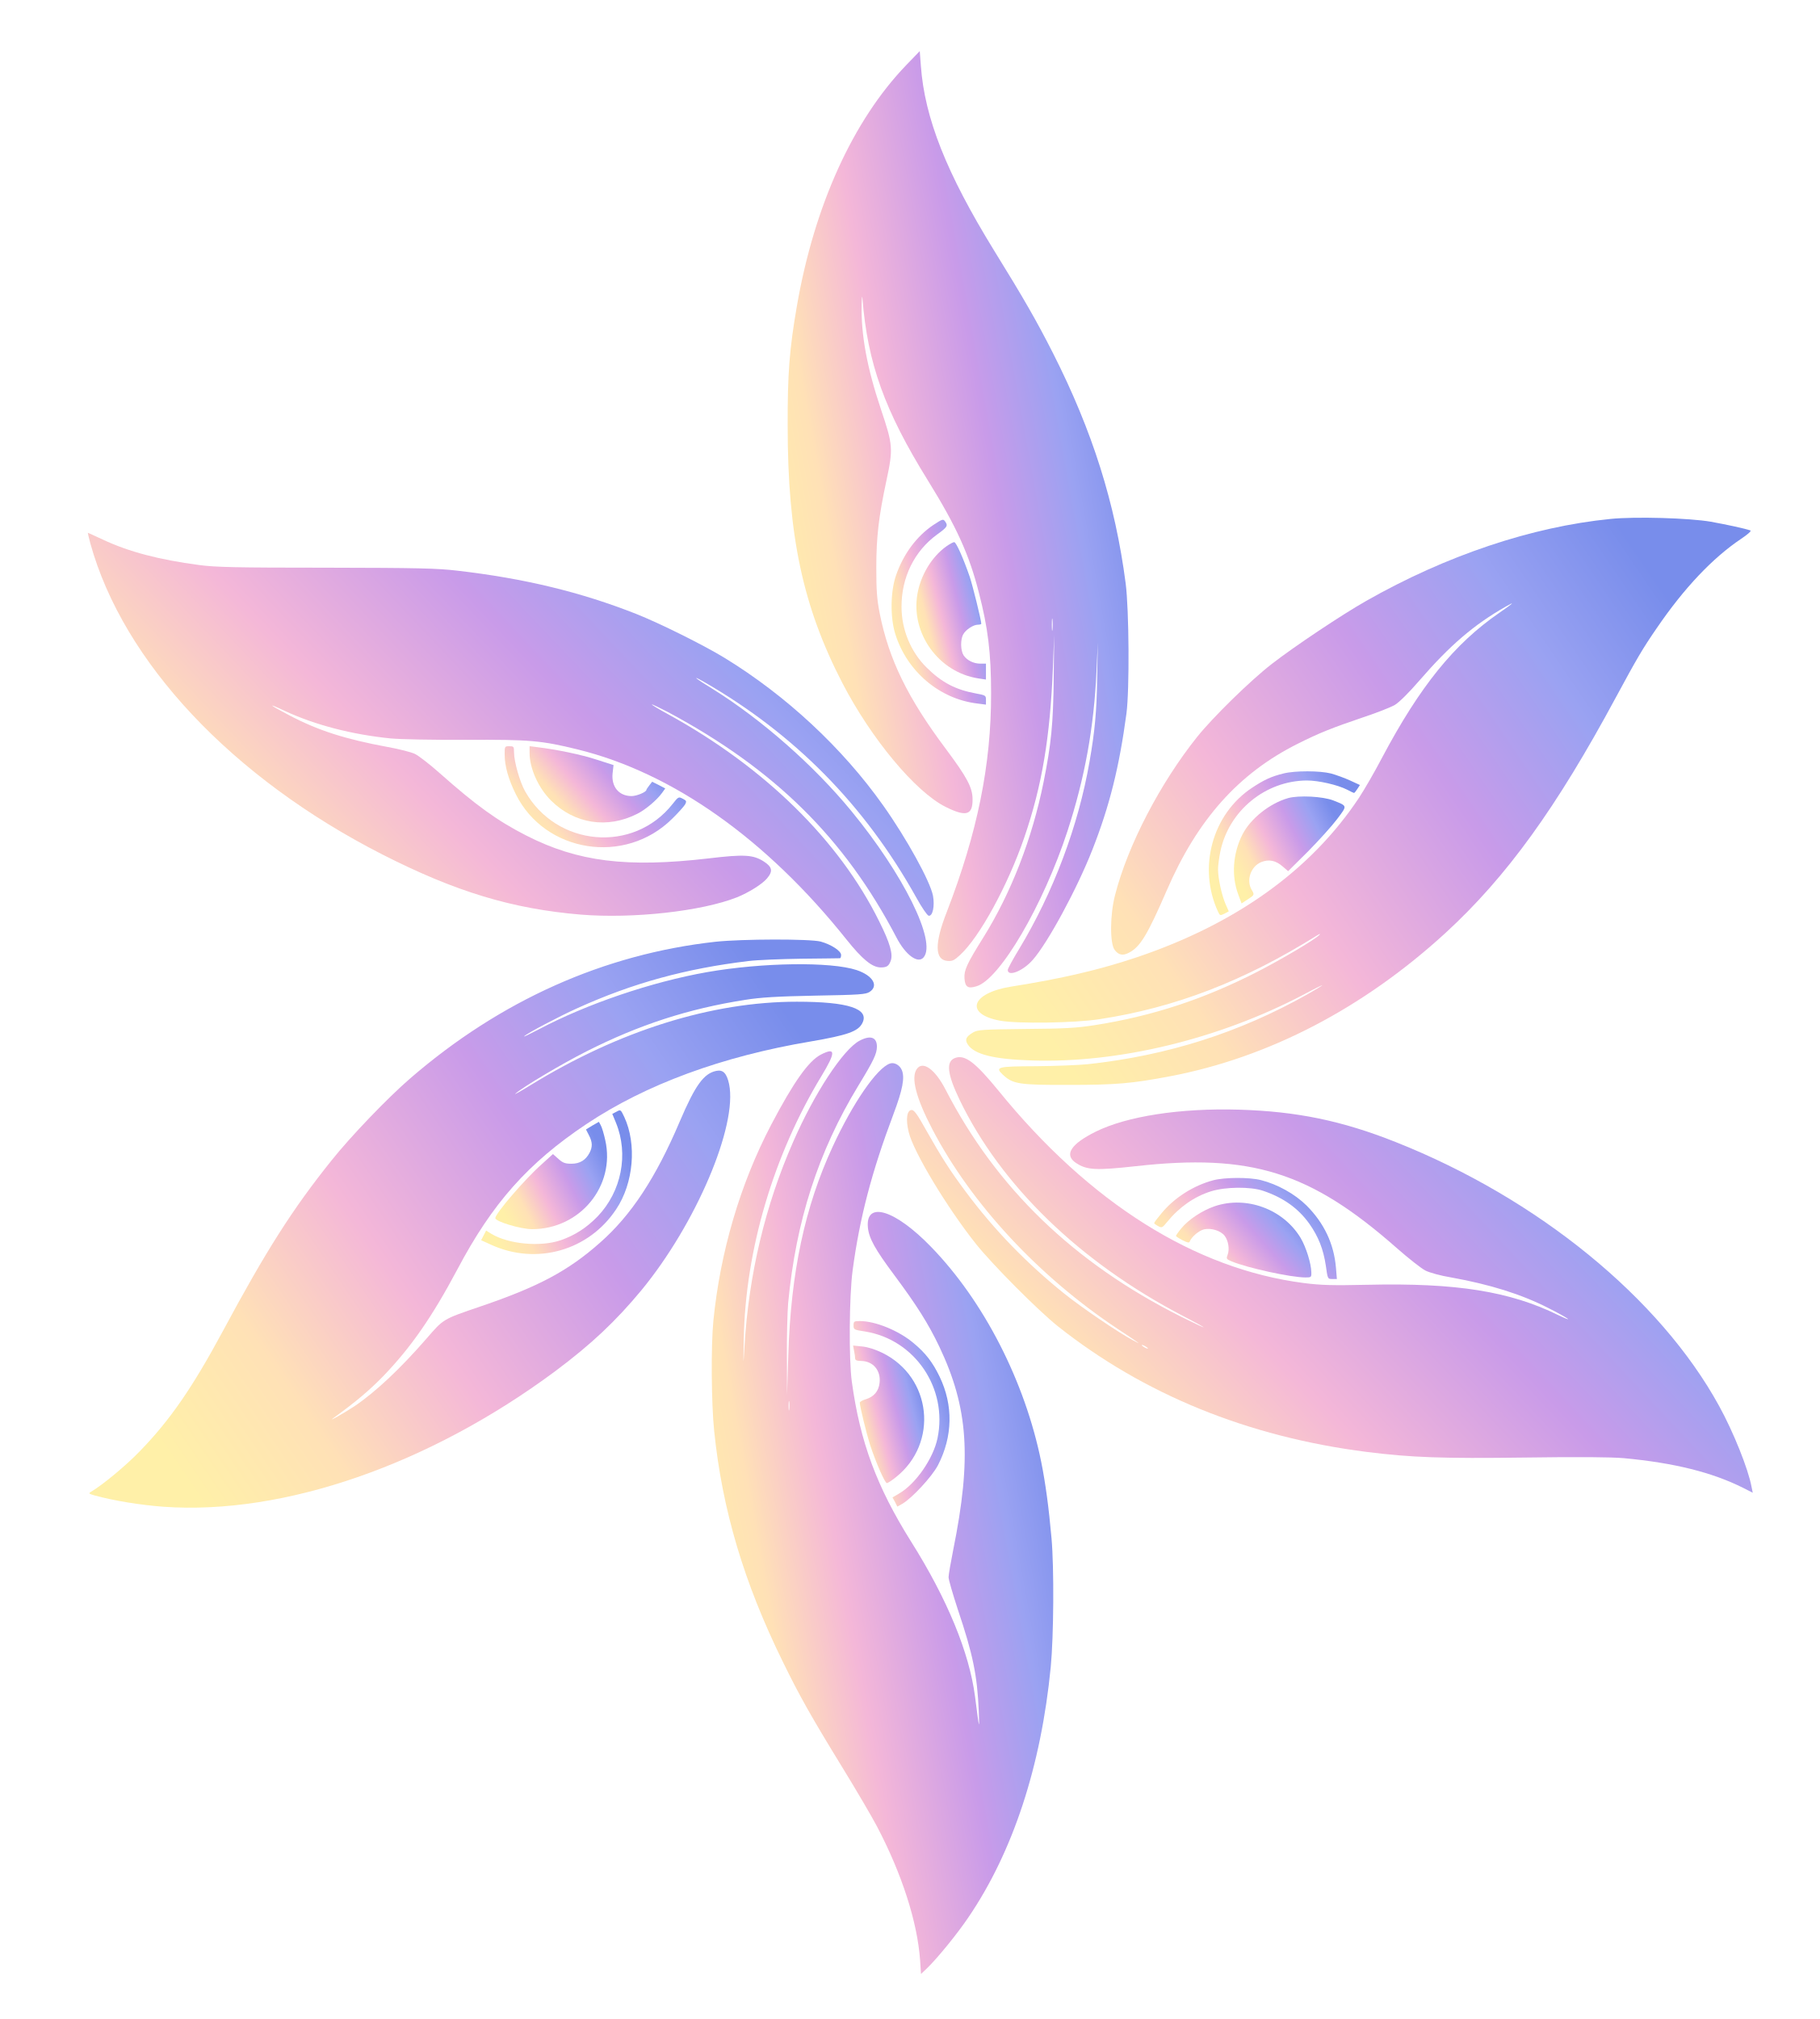
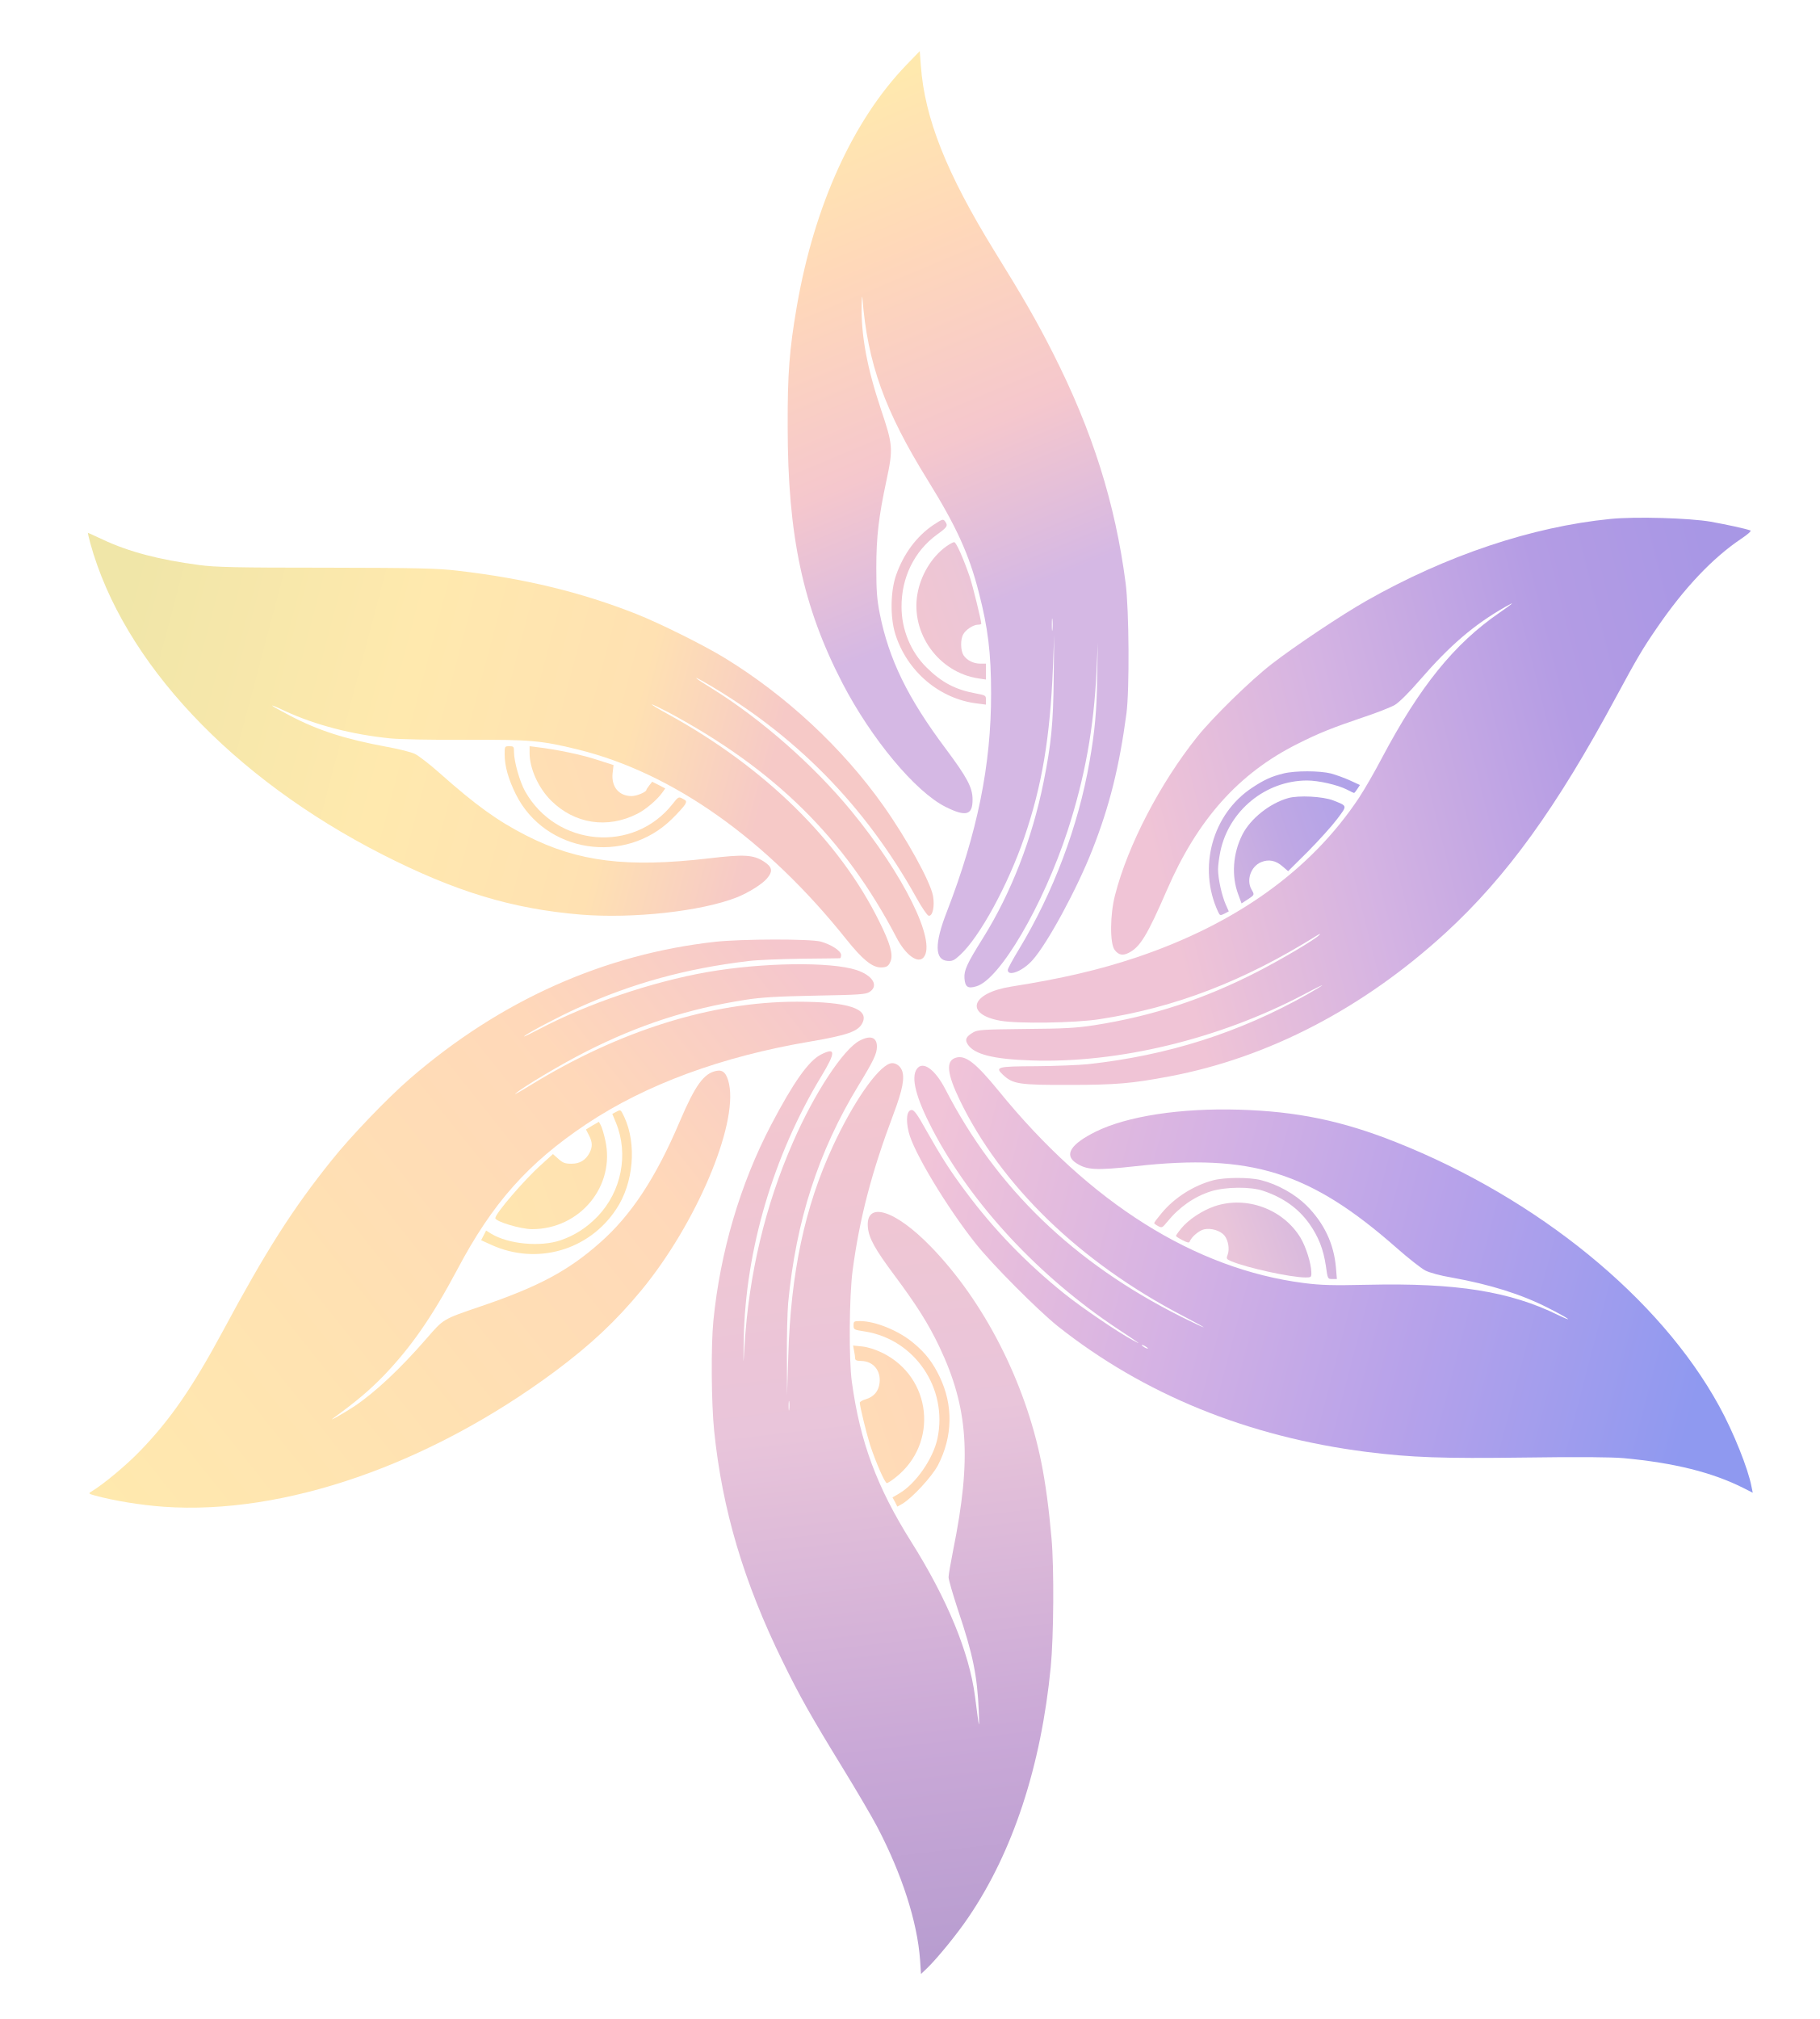
<svg xmlns="http://www.w3.org/2000/svg" version="1.0" width="1168pt" height="1296pt" viewBox="0 0 1168 1296" preserveAspectRatio="xMidYMid meet">
  <defs>
-     <linearGradient id="hv-logo-sign-brand-gradient" x1="2%" y1="26%" x2="96%" y2="72%">
-       <stop offset="0%" stop-color="#FFF0A8" />
-       <stop offset="18%" stop-color="#FFE1B6" />
-       <stop offset="38%" stop-color="#F4B7D8" />
-       <stop offset="62%" stop-color="#C99BE9" />
-       <stop offset="82%" stop-color="#9AA2F2" />
-       <stop offset="100%" stop-color="#788DEB" />
+     <linearGradient id="hv-logo-sign-brand-gradient" gradientUnits="userSpaceOnUse" x1="700" y1="5000" x2="10600" y2="8400">
+       <stop offset="0%" stop-color="#F1E6AB" />
+       <stop offset="16%" stop-color="#FFE9AE" />
+       <stop offset="31%" stop-color="#FFE1B2" />
+       <stop offset="45%" stop-color="#FFD8B9" />
+       <stop offset="56%" stop-color="#F5C7CD" />
+       <stop offset="65%" stop-color="#E9C5DA" />
+       <stop offset="76%" stop-color="#C0A8E4" />
+       <stop offset="89%" stop-color="#9799F0" />
+       <stop offset="100%" stop-color="#9799F0" />
+     </linearGradient>
+     <linearGradient id="hv-flower-petal-top" gradientUnits="userSpaceOnUse" x1="5600" y1="12400" x2="6900" y2="9300">
+       <stop offset="0%" stop-color="#FFE9AE" />
+       <stop offset="30%" stop-color="#FFD8B9" />
+       <stop offset="68%" stop-color="#F5C7CD" />
+       <stop offset="100%" stop-color="#D5B8E4" />
+     </linearGradient>
+     <linearGradient id="hv-flower-petal-left" gradientUnits="userSpaceOnUse" x1="850" y1="9300" x2="5000" y2="8200">
+       <stop offset="0%" stop-color="#F0E6A8" />
+       <stop offset="44%" stop-color="#FFE9AE" />
+       <stop offset="78%" stop-color="#FFE1B2" />
+       <stop offset="100%" stop-color="#F6C9C7" />
+     </linearGradient>
+     <linearGradient id="hv-flower-petal-left-bottom" gradientUnits="userSpaceOnUse" x1="600" y1="3400" x2="5000" y2="6900">
+       <stop offset="0%" stop-color="#FFE9AE" />
+       <stop offset="36%" stop-color="#FFE1B2" />
+       <stop offset="72%" stop-color="#FFD8B9" />
+       <stop offset="100%" stop-color="#F5C7CD" />
+     </linearGradient>
+     <linearGradient id="hv-flower-petal-bottom" gradientUnits="userSpaceOnUse" x1="5200" y1="6350" x2="5900" y2="400">
+       <stop offset="0%" stop-color="#F5C7CD" />
+       <stop offset="42%" stop-color="#E9C5DA" />
+       <stop offset="78%" stop-color="#C9A8D7" />
+       <stop offset="100%" stop-color="#B89DD0" />
+     </linearGradient>
+     <linearGradient id="hv-flower-petal-right" gradientUnits="userSpaceOnUse" x1="7100" y1="8700" x2="10900" y2="9650">
+       <stop offset="0%" stop-color="#F0C4D6" />
+       <stop offset="34%" stop-color="#D4B3E3" />
+       <stop offset="72%" stop-color="#B49CE4" />
+       <stop offset="100%" stop-color="#A897E5" />
+     </linearGradient>
+     <linearGradient id="hv-flower-petal-right-bottom" gradientUnits="userSpaceOnUse" x1="6100" y1="6100" x2="11100" y2="4800">
+       <stop offset="0%" stop-color="#F1C4D8" />
+       <stop offset="34%" stop-color="#D5B2E4" />
+       <stop offset="64%" stop-color="#B7A2EA" />
+       <stop offset="100%" stop-color="#8F99F0" />
    </linearGradient>
  </defs>
  <g transform="translate(0,1296) scale(0.1,-0.1)" fill="url(#hv-logo-sign-brand-gradient)" stroke="none">
-     <path d="M5819 12543 c-343 -356 -591 -903 -703 -1548 -48 -278 -60 -434 -59 -770 0 -704 98 -1161 352 -1651 186 -358 468 -696 661 -793 132 -66 175 -54 174 48 0 76 -36 142 -171 323 -245 327 -366 574 -425 870 -18 92 -22 147 -22 293 0 197 15 327 65 560 44 206 42 228 -35 457 -90 269 -129 479 -124 677 1 42 3 58 5 36 33 -417 143 -722 419 -1167 184 -297 266 -476 329 -724 58 -224 78 -387 78 -644 1 -459 -88 -896 -285 -1405 -79 -202 -77 -306 4 -313 32 -3 44 3 82 38 126 116 307 448 412 754 114 332 166 644 184 1091 l8 210 -3 -275 c-3 -298 -16 -426 -65 -670 -73 -362 -207 -709 -387 -998 -106 -169 -124 -210 -121 -261 4 -57 22 -69 77 -52 150 44 429 521 585 998 111 342 169 660 186 1028 l8 180 -4 -225 c-3 -218 -15 -344 -49 -539 -72 -414 -233 -841 -454 -1206 -39 -64 -71 -123 -71 -131 0 -46 98 -7 160 64 96 108 285 457 383 707 111 282 173 532 219 875 20 152 17 663 -5 835 -67 515 -213 977 -466 1477 -104 205 -188 352 -380 662 -304 494 -445 848 -469 1185 l-7 93 -86 -89z m938 -3625 c-2 -18 -4 -4 -4 32 0 36 2 50 4 33 2 -18 2 -48 0 -65z" />
-     <path d="M10340 9629 c-504 -50 -1055 -234 -1570 -527 -155 -88 -458 -290 -605 -404 -137 -106 -378 -342 -479 -468 -238 -298 -445 -695 -527 -1015 -33 -126 -34 -310 -3 -352 25 -34 53 -39 91 -19 73 37 119 113 244 401 197 455 461 751 841 941 135 68 220 102 421 170 88 29 178 65 202 79 26 15 91 79 159 158 195 225 349 357 551 472 66 38 54 26 -38 -38 -290 -199 -511 -473 -753 -929 -47 -90 -114 -206 -149 -259 -308 -464 -789 -809 -1427 -1024 -242 -81 -483 -137 -806 -188 -258 -41 -302 -177 -70 -219 109 -20 481 -15 638 10 485 74 926 244 1395 537 20 12 25 13 15 3 -29 -30 -237 -153 -396 -235 -343 -176 -676 -286 -1049 -344 -117 -18 -191 -22 -443 -24 -272 -3 -305 -5 -334 -22 -46 -27 -55 -46 -35 -77 42 -64 164 -95 408 -103 559 -19 1204 137 1747 422 67 36 122 63 122 61 0 -2 -44 -29 -97 -59 -437 -246 -895 -392 -1408 -448 -60 -6 -210 -12 -332 -13 -251 -1 -267 -5 -214 -55 64 -60 104 -66 426 -65 300 0 402 9 645 55 634 120 1243 437 1771 921 392 360 712 803 1094 1513 134 248 170 310 263 445 175 256 358 449 540 571 42 28 68 51 60 54 -38 13 -149 37 -254 56 -138 24 -485 34 -644 18z" />
+     <path fill="url(#hv-flower-petal-top)" d="M5819 12543 c-343 -356 -591 -903 -703 -1548 -48 -278 -60 -434 -59 -770 0 -704 98 -1161 352 -1651 186 -358 468 -696 661 -793 132 -66 175 -54 174 48 0 76 -36 142 -171 323 -245 327 -366 574 -425 870 -18 92 -22 147 -22 293 0 197 15 327 65 560 44 206 42 228 -35 457 -90 269 -129 479 -124 677 1 42 3 58 5 36 33 -417 143 -722 419 -1167 184 -297 266 -476 329 -724 58 -224 78 -387 78 -644 1 -459 -88 -896 -285 -1405 -79 -202 -77 -306 4 -313 32 -3 44 3 82 38 126 116 307 448 412 754 114 332 166 644 184 1091 l8 210 -3 -275 c-3 -298 -16 -426 -65 -670 -73 -362 -207 -709 -387 -998 -106 -169 -124 -210 -121 -261 4 -57 22 -69 77 -52 150 44 429 521 585 998 111 342 169 660 186 1028 l8 180 -4 -225 c-3 -218 -15 -344 -49 -539 -72 -414 -233 -841 -454 -1206 -39 -64 -71 -123 -71 -131 0 -46 98 -7 160 64 96 108 285 457 383 707 111 282 173 532 219 875 20 152 17 663 -5 835 -67 515 -213 977 -466 1477 -104 205 -188 352 -380 662 -304 494 -445 848 -469 1185 l-7 93 -86 -89z m938 -3625 c-2 -18 -4 -4 -4 32 0 36 2 50 4 33 2 -18 2 -48 0 -65z" />
+     <path fill="url(#hv-flower-petal-right)" d="M10340 9629 c-504 -50 -1055 -234 -1570 -527 -155 -88 -458 -290 -605 -404 -137 -106 -378 -342 -479 -468 -238 -298 -445 -695 -527 -1015 -33 -126 -34 -310 -3 -352 25 -34 53 -39 91 -19 73 37 119 113 244 401 197 455 461 751 841 941 135 68 220 102 421 170 88 29 178 65 202 79 26 15 91 79 159 158 195 225 349 357 551 472 66 38 54 26 -38 -38 -290 -199 -511 -473 -753 -929 -47 -90 -114 -206 -149 -259 -308 -464 -789 -809 -1427 -1024 -242 -81 -483 -137 -806 -188 -258 -41 -302 -177 -70 -219 109 -20 481 -15 638 10 485 74 926 244 1395 537 20 12 25 13 15 3 -29 -30 -237 -153 -396 -235 -343 -176 -676 -286 -1049 -344 -117 -18 -191 -22 -443 -24 -272 -3 -305 -5 -334 -22 -46 -27 -55 -46 -35 -77 42 -64 164 -95 408 -103 559 -19 1204 137 1747 422 67 36 122 63 122 61 0 -2 -44 -29 -97 -59 -437 -246 -895 -392 -1408 -448 -60 -6 -210 -12 -332 -13 -251 -1 -267 -5 -214 -55 64 -60 104 -66 426 -65 300 0 402 9 645 55 634 120 1243 437 1771 921 392 360 712 803 1094 1513 134 248 170 310 263 445 175 256 358 449 540 571 42 28 68 51 60 54 -38 13 -149 37 -254 56 -138 24 -485 34 -644 18z" />
    <path d="M5992 9590 c-107 -72 -191 -185 -239 -322 -36 -103 -39 -269 -5 -378 75 -240 285 -418 528 -446 l54 -7 0 30 c0 29 -2 30 -66 42 -130 24 -218 70 -316 167 -101 100 -160 243 -160 388 -1 189 82 358 227 464 68 49 73 57 52 86 -12 16 -17 14 -75 -24z" />
-     <path d="M580 9472 c211 -762 910 -1505 1875 -1997 470 -239 832 -349 1275 -386 333 -27 773 21 1001 111 75 30 163 85 193 121 40 47 34 74 -20 109 -69 44 -127 47 -354 20 -525 -61 -840 -22 -1170 146 -185 94 -325 195 -558 402 -63 56 -133 110 -157 122 -24 12 -103 32 -176 45 -275 51 -446 106 -629 202 -136 71 -151 86 -30 29 194 -90 430 -151 678 -176 65 -6 274 -10 485 -9 410 2 481 -4 717 -62 609 -150 1210 -575 1724 -1219 103 -129 166 -180 221 -180 38 0 51 9 63 41 17 43 -4 116 -73 254 -257 521 -737 991 -1357 1331 -59 32 -105 60 -103 62 2 2 48 -20 102 -48 687 -368 1135 -810 1468 -1447 59 -114 139 -172 175 -128 84 101 -130 533 -465 940 -241 293 -576 587 -887 781 -110 67 -147 97 -60 48 584 -336 1033 -791 1364 -1384 35 -64 71 -116 80 -118 26 -5 40 62 28 128 -18 93 -169 367 -320 580 -262 370 -624 706 -1018 947 -132 81 -420 224 -567 282 -355 140 -717 228 -1150 278 -128 15 -251 18 -840 19 -583 0 -710 3 -816 17 -257 34 -452 85 -618 163 -52 24 -95 44 -97 44 -1 0 6 -31 16 -68z" />
+     <path fill="url(#hv-flower-petal-left)" d="M580 9472 c211 -762 910 -1505 1875 -1997 470 -239 832 -349 1275 -386 333 -27 773 21 1001 111 75 30 163 85 193 121 40 47 34 74 -20 109 -69 44 -127 47 -354 20 -525 -61 -840 -22 -1170 146 -185 94 -325 195 -558 402 -63 56 -133 110 -157 122 -24 12 -103 32 -176 45 -275 51 -446 106 -629 202 -136 71 -151 86 -30 29 194 -90 430 -151 678 -176 65 -6 274 -10 485 -9 410 2 481 -4 717 -62 609 -150 1210 -575 1724 -1219 103 -129 166 -180 221 -180 38 0 51 9 63 41 17 43 -4 116 -73 254 -257 521 -737 991 -1357 1331 -59 32 -105 60 -103 62 2 2 48 -20 102 -48 687 -368 1135 -810 1468 -1447 59 -114 139 -172 175 -128 84 101 -130 533 -465 940 -241 293 -576 587 -887 781 -110 67 -147 97 -60 48 584 -336 1033 -791 1364 -1384 35 -64 71 -116 80 -118 26 -5 40 62 28 128 -18 93 -169 367 -320 580 -262 370 -624 706 -1018 947 -132 81 -420 224 -567 282 -355 140 -717 228 -1150 278 -128 15 -251 18 -840 19 -583 0 -710 3 -816 17 -257 34 -452 85 -618 163 -52 24 -95 44 -97 44 -1 0 6 -31 16 -68z" />
    <path d="M6073 9451 c-92 -67 -162 -183 -183 -304 -44 -253 137 -504 393 -542 l47 -7 0 51 0 51 -35 0 c-45 0 -87 21 -109 54 -19 30 -21 101 -2 134 16 30 65 62 94 62 12 0 22 3 22 6 0 22 -55 244 -74 301 -41 119 -87 223 -100 223 -7 0 -31 -13 -53 -29z" />
    <path d="M3240 8117 c0 -75 24 -159 72 -256 188 -376 701 -456 1003 -157 40 39 77 81 84 93 10 20 8 24 -16 36 -26 14 -28 13 -65 -34 -251 -318 -746 -275 -947 82 -34 61 -71 191 -71 251 0 36 -2 38 -30 38 -30 0 -30 -1 -30 -53z" />
    <path d="M3400 8127 c0 -100 57 -226 139 -307 151 -149 361 -181 552 -84 54 27 127 89 160 135 l20 28 -42 22 -42 21 -18 -23 c-10 -13 -19 -26 -19 -29 0 -14 -62 -40 -95 -40 -81 0 -131 59 -122 146 l6 53 -109 35 c-98 32 -256 65 -382 80 l-48 6 0 -43z" />
    <path d="M8240 7995 c-78 -19 -125 -41 -202 -92 -255 -169 -349 -512 -218 -795 12 -26 14 -26 41 -13 l28 15 -20 45 c-25 57 -49 166 -49 225 0 25 7 77 15 115 55 262 290 454 556 455 74 0 197 -28 258 -59 22 -12 42 -21 44 -21 3 0 12 11 21 25 l17 26 -63 29 c-35 16 -90 36 -123 45 -72 18 -229 19 -305 0z" />
    <path d="M8270 7837 c-119 -34 -242 -132 -294 -235 -61 -121 -71 -265 -26 -384 l21 -57 40 26 c44 29 44 29 24 63 -35 61 -4 149 62 176 48 20 94 11 138 -28 l35 -30 129 128 c70 71 154 164 186 207 66 88 67 82 -25 119 -68 26 -222 34 -290 15z" />
-     <path d="M4595 6915 c-716 -79 -1381 -376 -1960 -876 -145 -125 -384 -374 -505 -526 -250 -311 -422 -581 -699 -1097 -195 -362 -338 -570 -531 -769 -88 -92 -241 -219 -316 -263 -17 -10 -14 -13 26 -24 121 -33 291 -61 442 -72 771 -54 1705 270 2515 872 230 172 386 319 551 518 350 425 618 1055 563 1323 -15 69 -38 94 -82 85 -80 -16 -135 -91 -234 -323 -154 -363 -313 -604 -512 -779 -204 -181 -395 -283 -765 -409 -249 -85 -238 -79 -352 -210 -168 -193 -327 -342 -461 -432 -65 -43 -176 -106 -135 -76 149 108 231 178 320 269 179 186 313 379 476 685 225 426 455 684 828 933 382 255 871 435 1442 531 233 40 303 64 330 117 48 93 -90 138 -420 138 -547 0 -1140 -186 -1707 -534 -68 -42 -113 -67 -100 -56 54 46 296 190 456 271 338 171 655 274 1020 331 100 16 203 22 450 27 284 5 324 8 348 24 60 39 21 105 -83 140 -166 55 -605 49 -960 -13 -357 -63 -772 -204 -1080 -367 -58 -30 -100 -51 -95 -45 18 19 229 130 343 181 353 160 696 254 1097 302 55 7 208 13 340 15 132 1 243 3 248 3 4 1 7 10 7 21 0 26 -63 67 -131 86 -70 18 -503 17 -674 -1z" />
-     <path d="M5519 6280 c-105 -55 -291 -338 -427 -650 -179 -407 -285 -852 -312 -1310 -8 -135 -8 -135 -5 45 11 573 191 1180 499 1688 93 154 92 186 -3 138 -80 -41 -176 -177 -320 -451 -199 -380 -327 -816 -371 -1258 -16 -163 -13 -531 5 -707 52 -506 190 -971 440 -1480 107 -219 180 -349 383 -680 91 -148 191 -319 223 -380 159 -303 258 -610 276 -855 l6 -91 40 38 c66 64 195 222 266 328 285 420 465 969 527 1605 19 197 22 634 5 825 -17 194 -39 356 -66 490 -104 516 -369 1034 -709 1383 -231 238 -420 295 -404 123 7 -70 45 -139 171 -308 142 -191 217 -309 288 -458 186 -392 208 -714 89 -1303 -16 -81 -30 -160 -30 -176 0 -16 27 -108 59 -206 98 -291 125 -424 135 -655 5 -126 3 -119 -24 94 -37 284 -179 628 -411 996 -219 349 -327 638 -380 1025 -20 141 -17 552 5 715 45 338 123 634 262 1003 59 157 74 234 54 283 -14 33 -49 52 -77 42 -83 -29 -237 -252 -366 -531 -180 -388 -270 -811 -286 -1342 l-8 -255 -1 240 c-1 132 3 290 8 350 50 528 194 974 450 1395 100 164 119 205 120 251 0 61 -41 76 -111 39z m-452 -2367 c-2 -16 -4 -5 -4 22 0 28 2 40 4 28 2 -13 2 -35 0 -50z" />
-     <path d="M6132 6169 c-60 -22 -51 -102 28 -267 265 -551 773 -1044 1435 -1389 77 -40 137 -73 132 -73 -4 0 -70 31 -146 69 -687 345 -1184 824 -1511 1458 -67 130 -146 186 -184 131 -39 -55 -5 -186 100 -387 249 -478 684 -946 1191 -1282 148 -98 157 -105 98 -73 -96 51 -331 211 -443 301 -240 193 -450 409 -630 651 -102 136 -159 226 -258 401 -52 94 -75 126 -90 126 -32 0 -40 -60 -20 -142 30 -126 247 -486 432 -718 108 -135 396 -424 524 -527 552 -438 1221 -711 1985 -808 288 -36 480 -43 1020 -36 345 5 549 3 630 -4 323 -30 568 -91 767 -191 l61 -31 -8 39 c-21 114 -117 353 -208 518 -380 693 -1164 1332 -2076 1694 -345 137 -635 197 -1006 208 -379 11 -719 -42 -920 -141 -161 -80 -205 -149 -127 -201 70 -46 126 -49 382 -21 742 83 1120 -35 1676 -524 76 -67 160 -133 186 -146 26 -13 97 -33 165 -44 250 -45 451 -108 623 -196 58 -29 114 -60 125 -69 11 -9 -16 2 -60 23 -311 153 -655 208 -1224 195 -228 -5 -299 -3 -409 11 -701 90 -1375 514 -1960 1233 -151 185 -217 235 -280 212z m1238 -1865 c0 -2 -9 0 -20 6 -11 6 -20 13 -20 16 0 2 9 0 20 -6 11 -6 20 -13 20 -16z" />
+     <path fill="url(#hv-flower-petal-left-bottom)" d="M4595 6915 c-716 -79 -1381 -376 -1960 -876 -145 -125 -384 -374 -505 -526 -250 -311 -422 -581 -699 -1097 -195 -362 -338 -570 -531 -769 -88 -92 -241 -219 -316 -263 -17 -10 -14 -13 26 -24 121 -33 291 -61 442 -72 771 -54 1705 270 2515 872 230 172 386 319 551 518 350 425 618 1055 563 1323 -15 69 -38 94 -82 85 -80 -16 -135 -91 -234 -323 -154 -363 -313 -604 -512 -779 -204 -181 -395 -283 -765 -409 -249 -85 -238 -79 -352 -210 -168 -193 -327 -342 -461 -432 -65 -43 -176 -106 -135 -76 149 108 231 178 320 269 179 186 313 379 476 685 225 426 455 684 828 933 382 255 871 435 1442 531 233 40 303 64 330 117 48 93 -90 138 -420 138 -547 0 -1140 -186 -1707 -534 -68 -42 -113 -67 -100 -56 54 46 296 190 456 271 338 171 655 274 1020 331 100 16 203 22 450 27 284 5 324 8 348 24 60 39 21 105 -83 140 -166 55 -605 49 -960 -13 -357 -63 -772 -204 -1080 -367 -58 -30 -100 -51 -95 -45 18 19 229 130 343 181 353 160 696 254 1097 302 55 7 208 13 340 15 132 1 243 3 248 3 4 1 7 10 7 21 0 26 -63 67 -131 86 -70 18 -503 17 -674 -1z" />
+     <path fill="url(#hv-flower-petal-bottom)" d="M5519 6280 c-105 -55 -291 -338 -427 -650 -179 -407 -285 -852 -312 -1310 -8 -135 -8 -135 -5 45 11 573 191 1180 499 1688 93 154 92 186 -3 138 -80 -41 -176 -177 -320 -451 -199 -380 -327 -816 -371 -1258 -16 -163 -13 -531 5 -707 52 -506 190 -971 440 -1480 107 -219 180 -349 383 -680 91 -148 191 -319 223 -380 159 -303 258 -610 276 -855 l6 -91 40 38 c66 64 195 222 266 328 285 420 465 969 527 1605 19 197 22 634 5 825 -17 194 -39 356 -66 490 -104 516 -369 1034 -709 1383 -231 238 -420 295 -404 123 7 -70 45 -139 171 -308 142 -191 217 -309 288 -458 186 -392 208 -714 89 -1303 -16 -81 -30 -160 -30 -176 0 -16 27 -108 59 -206 98 -291 125 -424 135 -655 5 -126 3 -119 -24 94 -37 284 -179 628 -411 996 -219 349 -327 638 -380 1025 -20 141 -17 552 5 715 45 338 123 634 262 1003 59 157 74 234 54 283 -14 33 -49 52 -77 42 -83 -29 -237 -252 -366 -531 -180 -388 -270 -811 -286 -1342 l-8 -255 -1 240 c-1 132 3 290 8 350 50 528 194 974 450 1395 100 164 119 205 120 251 0 61 -41 76 -111 39z m-452 -2367 c-2 -16 -4 -5 -4 22 0 28 2 40 4 28 2 -13 2 -35 0 -50z" />
+     <path fill="url(#hv-flower-petal-right-bottom)" d="M6132 6169 c-60 -22 -51 -102 28 -267 265 -551 773 -1044 1435 -1389 77 -40 137 -73 132 -73 -4 0 -70 31 -146 69 -687 345 -1184 824 -1511 1458 -67 130 -146 186 -184 131 -39 -55 -5 -186 100 -387 249 -478 684 -946 1191 -1282 148 -98 157 -105 98 -73 -96 51 -331 211 -443 301 -240 193 -450 409 -630 651 -102 136 -159 226 -258 401 -52 94 -75 126 -90 126 -32 0 -40 -60 -20 -142 30 -126 247 -486 432 -718 108 -135 396 -424 524 -527 552 -438 1221 -711 1985 -808 288 -36 480 -43 1020 -36 345 5 549 3 630 -4 323 -30 568 -91 767 -191 l61 -31 -8 39 c-21 114 -117 353 -208 518 -380 693 -1164 1332 -2076 1694 -345 137 -635 197 -1006 208 -379 11 -719 -42 -920 -141 -161 -80 -205 -149 -127 -201 70 -46 126 -49 382 -21 742 83 1120 -35 1676 -524 76 -67 160 -133 186 -146 26 -13 97 -33 165 -44 250 -45 451 -108 623 -196 58 -29 114 -60 125 -69 11 -9 -16 2 -60 23 -311 153 -655 208 -1224 195 -228 -5 -299 -3 -409 11 -701 90 -1375 514 -1960 1233 -151 185 -217 235 -280 212z m1238 -1865 c0 -2 -9 0 -20 6 -11 6 -20 13 -20 16 0 2 9 0 20 -6 11 -6 20 -13 20 -16z" />
    <path d="M3958 5824 l-27 -14 24 -58 c82 -202 35 -440 -118 -600 -71 -73 -145 -121 -237 -153 -131 -45 -337 -25 -447 42 l-32 20 -16 -31 -16 -31 66 -30 c291 -132 626 -36 801 229 112 167 133 418 52 592 -23 48 -23 49 -50 34z" />
    <path d="M3803 5735 l-41 -25 19 -37 c23 -45 24 -74 4 -113 -25 -47 -62 -70 -116 -70 -40 0 -55 5 -84 31 l-35 31 -75 -68 c-107 -95 -295 -314 -295 -343 0 -22 163 -71 236 -71 308 0 536 277 470 571 -9 41 -22 84 -29 96 l-12 22 -42 -24z" />
    <path d="M7790 5384 c-128 -34 -250 -112 -332 -211 -27 -32 -48 -60 -48 -64 0 -3 11 -12 25 -19 24 -13 27 -12 58 26 77 95 174 163 282 197 93 29 253 31 335 3 130 -44 225 -112 296 -211 59 -84 90 -163 106 -269 12 -86 12 -86 41 -86 l30 0 -6 73 c-13 153 -76 286 -189 399 -75 74 -186 136 -293 163 -75 19 -232 18 -305 -1z" />
    <path d="M7798 5217 c-81 -28 -167 -85 -214 -142 -19 -23 -34 -45 -34 -48 0 -4 19 -16 42 -28 31 -16 43 -18 46 -9 10 29 60 72 93 79 45 10 106 -9 131 -41 24 -31 33 -86 20 -121 -10 -27 -9 -29 23 -43 103 -43 383 -104 476 -104 37 0 39 1 38 33 -1 57 -34 162 -69 221 -112 185 -348 272 -552 203z" />
    <path d="M5480 4452 c0 -27 3 -28 74 -39 319 -51 532 -364 465 -685 -27 -130 -139 -292 -245 -354 l-44 -26 16 -29 15 -30 32 18 c62 36 191 175 229 248 95 184 99 385 10 569 -44 91 -90 151 -166 214 -94 80 -246 142 -345 142 -38 0 -41 -2 -41 -28z" />
    <path d="M5483 4290 c4 -18 7 -40 7 -49 0 -12 10 -17 40 -17 77 -2 126 -62 117 -141 -6 -53 -36 -89 -89 -105 -21 -6 -38 -16 -38 -22 1 -27 43 -198 66 -271 39 -117 95 -245 108 -245 6 0 32 17 58 38 275 219 230 641 -85 797 -47 23 -94 38 -132 42 l-58 6 6 -33z" />
  </g>
</svg>
